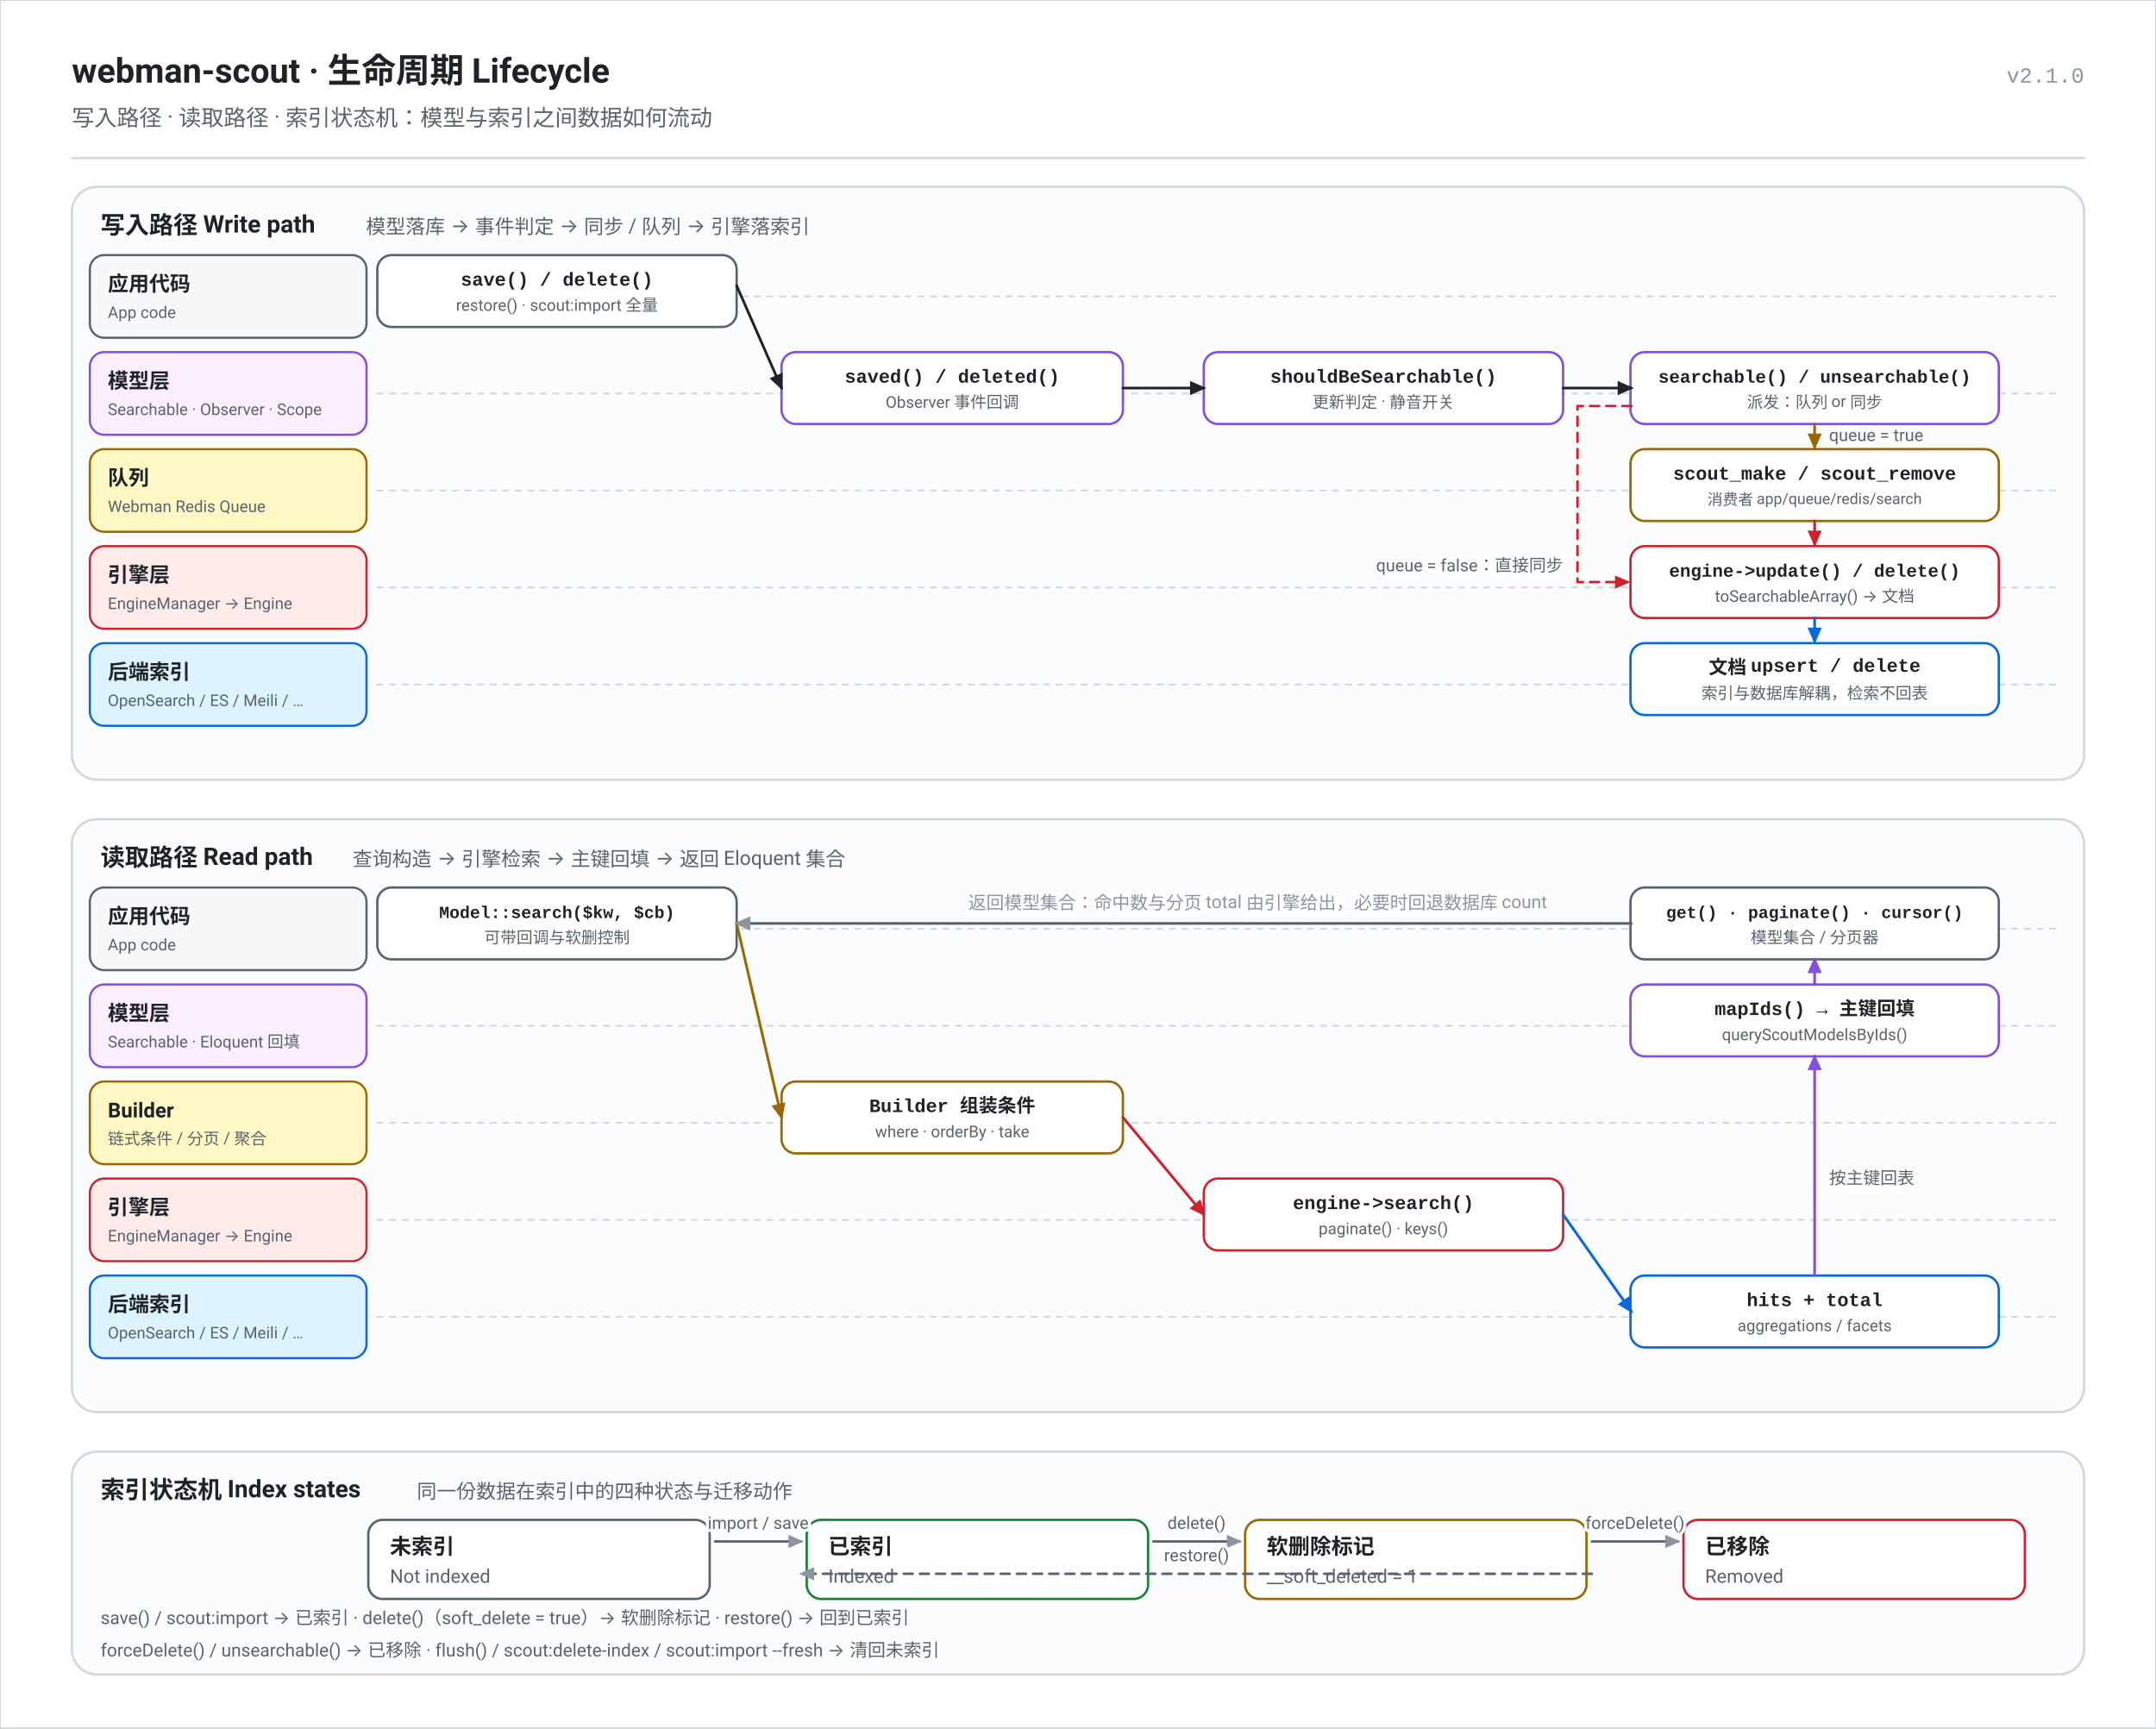
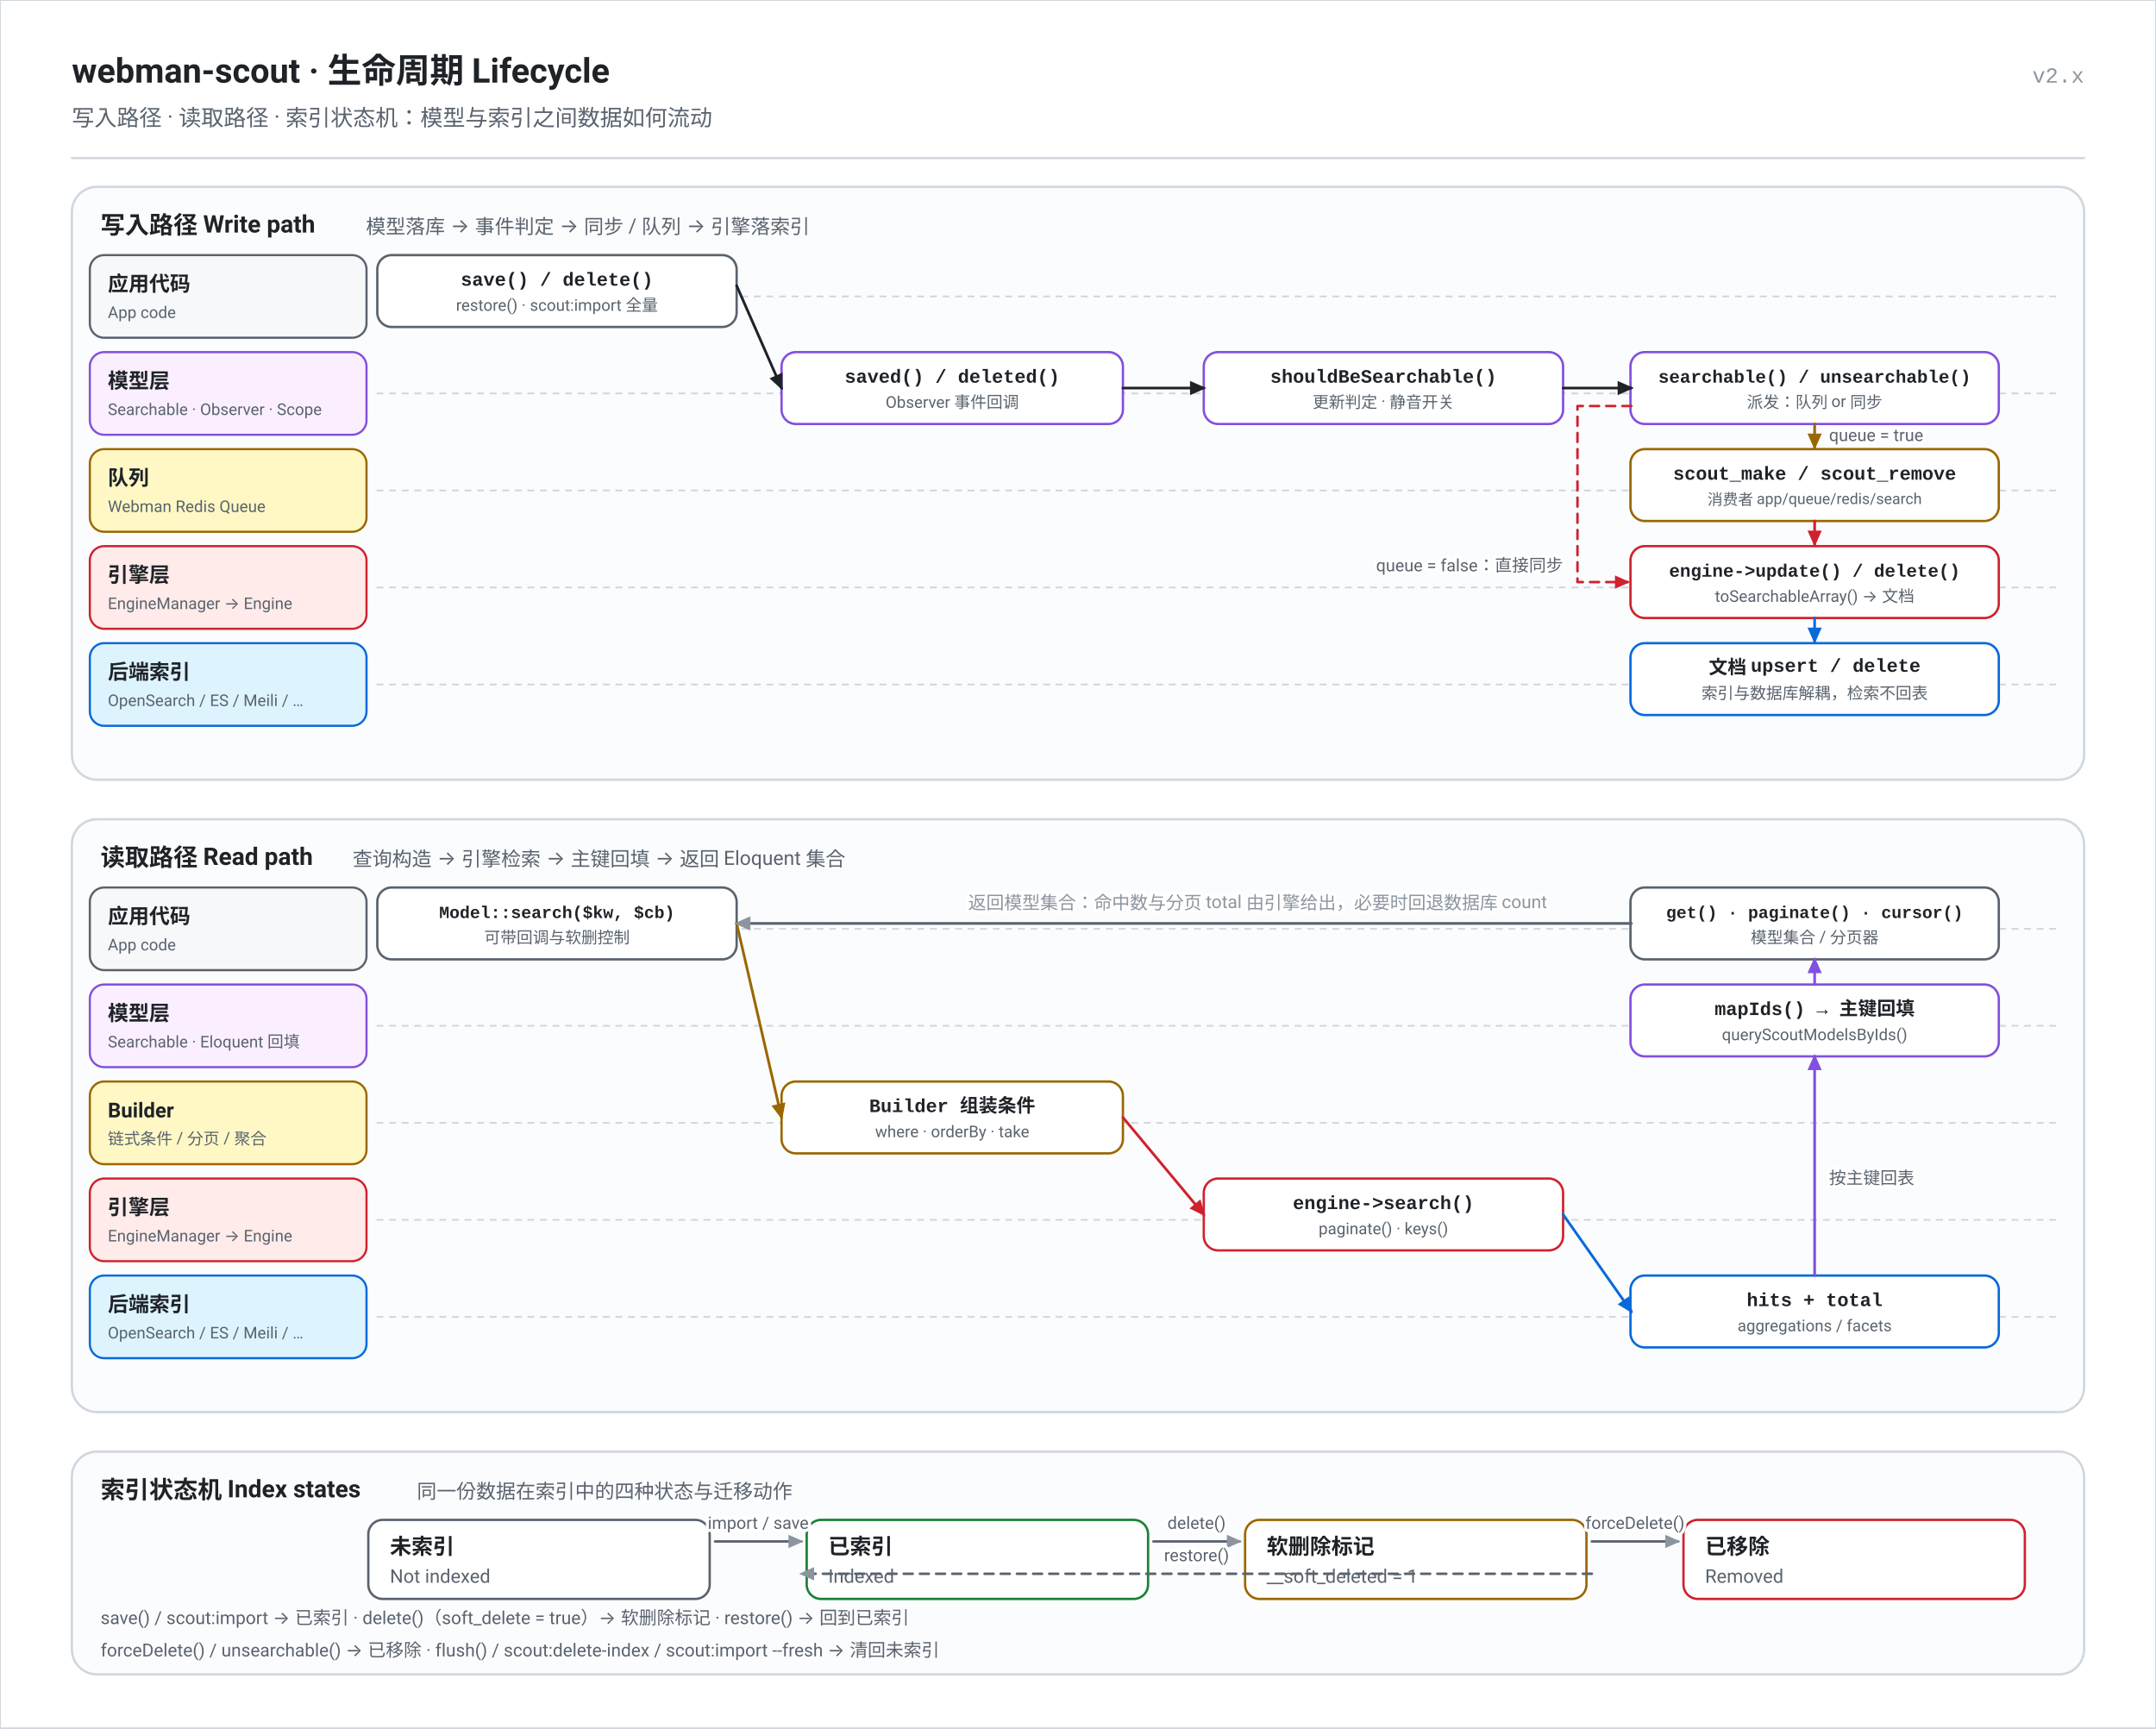
<svg xmlns="http://www.w3.org/2000/svg" width="1200" height="962" viewBox="0 0 1200 962" role="img">
  <defs>
    <marker id="ar-ink" viewBox="0 0 10 10" refX="8.5" refY="5" markerWidth="6" markerHeight="6" orient="auto-start-reverse">
      <path d="M0,0.6 L10,5 L0,9.4 z" fill="#1f2328" />
    </marker>
    <marker id="ar-blue" viewBox="0 0 10 10" refX="8.5" refY="5" markerWidth="6" markerHeight="6" orient="auto-start-reverse">
      <path d="M0,0.6 L10,5 L0,9.4 z" fill="#0969da" />
    </marker>
    <marker id="ar-green" viewBox="0 0 10 10" refX="8.5" refY="5" markerWidth="6" markerHeight="6" orient="auto-start-reverse">
      <path d="M0,0.6 L10,5 L0,9.4 z" fill="#1a7f37" />
    </marker>
    <marker id="ar-amber" viewBox="0 0 10 10" refX="8.5" refY="5" markerWidth="6" markerHeight="6" orient="auto-start-reverse">
      <path d="M0,0.6 L10,5 L0,9.4 z" fill="#9a6700" />
    </marker>
    <marker id="ar-purple" viewBox="0 0 10 10" refX="8.5" refY="5" markerWidth="6" markerHeight="6" orient="auto-start-reverse">
      <path d="M0,0.6 L10,5 L0,9.4 z" fill="#8250df" />
    </marker>
    <marker id="ar-mute" viewBox="0 0 10 10" refX="8.5" refY="5" markerWidth="6" markerHeight="6" orient="auto-start-reverse">
      <path d="M0,0.6 L10,5 L0,9.4 z" fill="#8c959f" />
    </marker>
    <marker id="ar-teal" viewBox="0 0 10 10" refX="8.5" refY="5" markerWidth="6" markerHeight="6" orient="auto-start-reverse">
      <path d="M0,0.6 L10,5 L0,9.4 z" fill="#0f766e" />
    </marker>
    <marker id="ar-rose" viewBox="0 0 10 10" refX="8.5" refY="5" markerWidth="6" markerHeight="6" orient="auto-start-reverse">
      <path d="M0,0.6 L10,5 L0,9.4 z" fill="#cf222e" />
    </marker>
    <marker id="ar-slate" viewBox="0 0 10 10" refX="8.5" refY="5" markerWidth="6" markerHeight="6" orient="auto-start-reverse">
      <path d="M0,0.6 L10,5 L0,9.4 z" fill="#59636e" />
    </marker>
  </defs>
  <rect x="0" y="0" width="1200" height="962" rx="0" fill="#ffffff" stroke="#d0d7de" stroke-width="1" />
  <text x="40" y="46" font-family="ui-sans-serif,-apple-system,'Segoe UI',Roboto,'Helvetica Neue','PingFang SC','Hiragino Sans GB','Microsoft YaHei',sans-serif" font-size="19" fill="#1f2328" font-weight="700">webman-scout · 生命周期 Lifecycle</text>
  <text x="40" y="70" font-family="ui-sans-serif,-apple-system,'Segoe UI',Roboto,'Helvetica Neue','PingFang SC','Hiragino Sans GB','Microsoft YaHei',sans-serif" font-size="12.5" fill="#59636e" font-weight="400">写入路径 · 读取路径 · 索引状态机：模型与索引之间数据如何流动</text>
-   <text x="1160" y="46" font-family="ui-monospace,SFMono-Regular,'SF Mono',Menlo,Consolas,'Liberation Mono',monospace" font-size="12" fill="#8c959f" font-weight="500" text-anchor="end">v2.1.0</text>
+   <text x="1160" y="46" font-family="ui-monospace,SFMono-Regular,'SF Mono',Menlo,Consolas,'Liberation Mono',monospace" font-size="12" fill="#8c959f" font-weight="500" text-anchor="end">v2.x</text>
  <line x1="40" y1="88" x2="1160" y2="88" stroke="#d0d7de" stroke-width="1.2" stroke-linecap="round" />
  <rect x="40" y="104" width="1120" height="330" rx="14" fill="#fbfcfd" stroke="#d0d7de" stroke-width="1.3" />
  <text x="56" y="130" font-family="ui-sans-serif,-apple-system,'Segoe UI',Roboto,'Helvetica Neue','PingFang SC','Hiragino Sans GB','Microsoft YaHei',sans-serif" font-size="13.5" fill="#1f2328" font-weight="700">写入路径 Write path</text>
  <text x="203.675" y="130" font-family="ui-sans-serif,-apple-system,'Segoe UI',Roboto,'Helvetica Neue','PingFang SC','Hiragino Sans GB','Microsoft YaHei',sans-serif" font-size="11" fill="#59636e" font-weight="400">模型落库 → 事件判定 → 同步 / 队列 → 引擎落索引</text>
  <rect x="50" y="142" width="154" height="46" rx="8" fill="#f6f8fa" stroke="#59636e" stroke-width="1.2" />
  <text x="60" y="162" font-family="ui-sans-serif,-apple-system,'Segoe UI',Roboto,'Helvetica Neue','PingFang SC','Hiragino Sans GB','Microsoft YaHei',sans-serif" font-size="11.5" fill="#1f2328" font-weight="600">应用代码</text>
  <text x="60" y="177" font-family="ui-sans-serif,-apple-system,'Segoe UI',Roboto,'Helvetica Neue','PingFang SC','Hiragino Sans GB','Microsoft YaHei',sans-serif" font-size="9" fill="#59636e" font-weight="400">App code</text>
  <line x1="210" y1="165" x2="1146" y2="165" stroke="#d0d7de" stroke-width="1" stroke-linecap="round" stroke-dasharray="3 4" />
  <rect x="50" y="196" width="154" height="46" rx="8" fill="#fbefff" stroke="#8250df" stroke-width="1.2" />
  <text x="60" y="216" font-family="ui-sans-serif,-apple-system,'Segoe UI',Roboto,'Helvetica Neue','PingFang SC','Hiragino Sans GB','Microsoft YaHei',sans-serif" font-size="11.5" fill="#1f2328" font-weight="600">模型层</text>
  <text x="60" y="231" font-family="ui-sans-serif,-apple-system,'Segoe UI',Roboto,'Helvetica Neue','PingFang SC','Hiragino Sans GB','Microsoft YaHei',sans-serif" font-size="9" fill="#59636e" font-weight="400">Searchable · Observer · Scope</text>
  <line x1="210" y1="219" x2="1146" y2="219" stroke="#d0d7de" stroke-width="1" stroke-linecap="round" stroke-dasharray="3 4" />
  <rect x="50" y="250" width="154" height="46" rx="8" fill="#fff8c5" stroke="#9a6700" stroke-width="1.2" />
  <text x="60" y="270" font-family="ui-sans-serif,-apple-system,'Segoe UI',Roboto,'Helvetica Neue','PingFang SC','Hiragino Sans GB','Microsoft YaHei',sans-serif" font-size="11.5" fill="#1f2328" font-weight="600">队列</text>
  <text x="60" y="285" font-family="ui-sans-serif,-apple-system,'Segoe UI',Roboto,'Helvetica Neue','PingFang SC','Hiragino Sans GB','Microsoft YaHei',sans-serif" font-size="9" fill="#59636e" font-weight="400">Webman Redis Queue</text>
  <line x1="210" y1="273" x2="1146" y2="273" stroke="#d0d7de" stroke-width="1" stroke-linecap="round" stroke-dasharray="3 4" />
  <rect x="50" y="304" width="154" height="46" rx="8" fill="#ffebe9" stroke="#cf222e" stroke-width="1.2" />
  <text x="60" y="324" font-family="ui-sans-serif,-apple-system,'Segoe UI',Roboto,'Helvetica Neue','PingFang SC','Hiragino Sans GB','Microsoft YaHei',sans-serif" font-size="11.5" fill="#1f2328" font-weight="600">引擎层</text>
  <text x="60" y="339" font-family="ui-sans-serif,-apple-system,'Segoe UI',Roboto,'Helvetica Neue','PingFang SC','Hiragino Sans GB','Microsoft YaHei',sans-serif" font-size="9" fill="#59636e" font-weight="400">EngineManager → Engine</text>
  <line x1="210" y1="327" x2="1146" y2="327" stroke="#d0d7de" stroke-width="1" stroke-linecap="round" stroke-dasharray="3 4" />
  <rect x="50" y="358" width="154" height="46" rx="8" fill="#ddf4ff" stroke="#0969da" stroke-width="1.2" />
  <text x="60" y="378" font-family="ui-sans-serif,-apple-system,'Segoe UI',Roboto,'Helvetica Neue','PingFang SC','Hiragino Sans GB','Microsoft YaHei',sans-serif" font-size="11.5" fill="#1f2328" font-weight="600">后端索引</text>
  <text x="60" y="393" font-family="ui-sans-serif,-apple-system,'Segoe UI',Roboto,'Helvetica Neue','PingFang SC','Hiragino Sans GB','Microsoft YaHei',sans-serif" font-size="9" fill="#59636e" font-weight="400">OpenSearch / ES / Meili / …</text>
  <line x1="210" y1="381" x2="1146" y2="381" stroke="#d0d7de" stroke-width="1" stroke-linecap="round" stroke-dasharray="3 4" />
  <rect x="210.0" y="142" width="200" height="40" rx="8" fill="#ffffff" stroke="#59636e" stroke-width="1.3" />
  <text x="310" y="159" font-family="ui-monospace,SFMono-Regular,'SF Mono',Menlo,Consolas,'Liberation Mono',monospace" font-size="10.5" fill="#1f2328" font-weight="600" text-anchor="middle">save() / delete()</text>
  <text x="310" y="173" font-family="ui-sans-serif,-apple-system,'Segoe UI',Roboto,'Helvetica Neue','PingFang SC','Hiragino Sans GB','Microsoft YaHei',sans-serif" font-size="9" fill="#59636e" font-weight="400" text-anchor="middle">restore() · scout:import 全量</text>
  <rect x="435.0" y="196" width="190" height="40" rx="8" fill="#ffffff" stroke="#8250df" stroke-width="1.3" />
  <text x="530" y="213" font-family="ui-monospace,SFMono-Regular,'SF Mono',Menlo,Consolas,'Liberation Mono',monospace" font-size="10.5" fill="#1f2328" font-weight="600" text-anchor="middle">saved() / deleted()</text>
  <text x="530" y="227" font-family="ui-sans-serif,-apple-system,'Segoe UI',Roboto,'Helvetica Neue','PingFang SC','Hiragino Sans GB','Microsoft YaHei',sans-serif" font-size="9" fill="#59636e" font-weight="400" text-anchor="middle">Observer 事件回调</text>
  <rect x="670.0" y="196" width="200" height="40" rx="8" fill="#ffffff" stroke="#8250df" stroke-width="1.3" />
  <text x="770" y="213" font-family="ui-monospace,SFMono-Regular,'SF Mono',Menlo,Consolas,'Liberation Mono',monospace" font-size="10.5" fill="#1f2328" font-weight="600" text-anchor="middle">shouldBeSearchable()</text>
  <text x="770" y="227" font-family="ui-sans-serif,-apple-system,'Segoe UI',Roboto,'Helvetica Neue','PingFang SC','Hiragino Sans GB','Microsoft YaHei',sans-serif" font-size="9" fill="#59636e" font-weight="400" text-anchor="middle">更新判定 · 静音开关</text>
  <rect x="907.5" y="196" width="205" height="40" rx="8" fill="#ffffff" stroke="#8250df" stroke-width="1.3" />
  <text x="1010" y="213" font-family="ui-monospace,SFMono-Regular,'SF Mono',Menlo,Consolas,'Liberation Mono',monospace" font-size="10" fill="#1f2328" font-weight="600" text-anchor="middle">searchable() / unsearchable()</text>
  <text x="1010" y="227" font-family="ui-sans-serif,-apple-system,'Segoe UI',Roboto,'Helvetica Neue','PingFang SC','Hiragino Sans GB','Microsoft YaHei',sans-serif" font-size="9" fill="#59636e" font-weight="400" text-anchor="middle">派发：队列 or 同步</text>
  <rect x="907.5" y="250" width="205" height="40" rx="8" fill="#ffffff" stroke="#9a6700" stroke-width="1.3" />
  <text x="1010" y="267" font-family="ui-monospace,SFMono-Regular,'SF Mono',Menlo,Consolas,'Liberation Mono',monospace" font-size="10.5" fill="#1f2328" font-weight="600" text-anchor="middle">scout_make / scout_remove</text>
  <text x="1010" y="281" font-family="ui-sans-serif,-apple-system,'Segoe UI',Roboto,'Helvetica Neue','PingFang SC','Hiragino Sans GB','Microsoft YaHei',sans-serif" font-size="8.5" fill="#59636e" font-weight="400" text-anchor="middle">消费者 app/queue/redis/search</text>
  <rect x="907.5" y="304" width="205" height="40" rx="8" fill="#ffffff" stroke="#cf222e" stroke-width="1.3" />
  <text x="1010" y="321" font-family="ui-monospace,SFMono-Regular,'SF Mono',Menlo,Consolas,'Liberation Mono',monospace" font-size="10" fill="#1f2328" font-weight="600" text-anchor="middle">engine-&gt;update() / delete()</text>
  <text x="1010" y="335" font-family="ui-sans-serif,-apple-system,'Segoe UI',Roboto,'Helvetica Neue','PingFang SC','Hiragino Sans GB','Microsoft YaHei',sans-serif" font-size="9" fill="#59636e" font-weight="400" text-anchor="middle">toSearchableArray() → 文档</text>
  <rect x="907.5" y="358" width="205" height="40" rx="8" fill="#ffffff" stroke="#0969da" stroke-width="1.3" />
  <text x="1010" y="375" font-family="ui-monospace,SFMono-Regular,'SF Mono',Menlo,Consolas,'Liberation Mono',monospace" font-size="10.5" fill="#1f2328" font-weight="600" text-anchor="middle">文档 upsert / delete</text>
  <text x="1010" y="389" font-family="ui-sans-serif,-apple-system,'Segoe UI',Roboto,'Helvetica Neue','PingFang SC','Hiragino Sans GB','Microsoft YaHei',sans-serif" font-size="9" fill="#59636e" font-weight="400" text-anchor="middle">索引与数据库解耦，检索不回表</text>
  <line x1="410" y1="159" x2="435" y2="216" stroke="#1f2328" stroke-width="1.5" stroke-linecap="round" marker-end="url(#ar-ink)" />
  <line x1="625" y1="216" x2="670" y2="216" stroke="#1f2328" stroke-width="1.5" stroke-linecap="round" marker-end="url(#ar-ink)" />
  <line x1="870" y1="216" x2="908" y2="216" stroke="#1f2328" stroke-width="1.5" stroke-linecap="round" marker-end="url(#ar-ink)" />
  <line x1="1010" y1="236" x2="1010" y2="249" stroke="#9a6700" stroke-width="1.5" stroke-linecap="round" marker-end="url(#ar-amber)" />
  <text x="1018" y="245.5" font-family="ui-sans-serif,-apple-system,'Segoe UI',Roboto,'Helvetica Neue','PingFang SC','Hiragino Sans GB','Microsoft YaHei',sans-serif" font-size="9.5" fill="#59636e" font-weight="400" paint-order="stroke" stroke="#ffffff" stroke-width="3.5" stroke-linejoin="round">queue = true</text>
  <line x1="1010" y1="290" x2="1010" y2="303" stroke="#cf222e" stroke-width="1.5" stroke-linecap="round" marker-end="url(#ar-rose)" />
  <line x1="1010" y1="344" x2="1010" y2="357" stroke="#0969da" stroke-width="1.5" stroke-linecap="round" marker-end="url(#ar-blue)" />
  <path d="M 908 226 L 878 226 L 878 324 L 906 324" fill="none" stroke="#cf222e" stroke-width="1.4" stroke-linecap="round" stroke-linejoin="round" stroke-dasharray="5 4" marker-end="url(#ar-rose)" />
  <text x="870" y="318" font-family="ui-sans-serif,-apple-system,'Segoe UI',Roboto,'Helvetica Neue','PingFang SC','Hiragino Sans GB','Microsoft YaHei',sans-serif" font-size="9.5" fill="#59636e" font-weight="400" text-anchor="end" paint-order="stroke" stroke="#ffffff" stroke-width="3.5" stroke-linejoin="round">queue = false：直接同步</text>
  <rect x="40" y="456" width="1120" height="330" rx="14" fill="#fbfcfd" stroke="#d0d7de" stroke-width="1.3" />
  <text x="56" y="482" font-family="ui-sans-serif,-apple-system,'Segoe UI',Roboto,'Helvetica Neue','PingFang SC','Hiragino Sans GB','Microsoft YaHei',sans-serif" font-size="13.5" fill="#1f2328" font-weight="700">读取路径 Read path</text>
  <text x="196.25" y="482" font-family="ui-sans-serif,-apple-system,'Segoe UI',Roboto,'Helvetica Neue','PingFang SC','Hiragino Sans GB','Microsoft YaHei',sans-serif" font-size="11" fill="#59636e" font-weight="400">查询构造 → 引擎检索 → 主键回填 → 返回 Eloquent 集合</text>
  <rect x="50" y="494" width="154" height="46" rx="8" fill="#f6f8fa" stroke="#59636e" stroke-width="1.2" />
  <text x="60" y="514" font-family="ui-sans-serif,-apple-system,'Segoe UI',Roboto,'Helvetica Neue','PingFang SC','Hiragino Sans GB','Microsoft YaHei',sans-serif" font-size="11.5" fill="#1f2328" font-weight="600">应用代码</text>
  <text x="60" y="529" font-family="ui-sans-serif,-apple-system,'Segoe UI',Roboto,'Helvetica Neue','PingFang SC','Hiragino Sans GB','Microsoft YaHei',sans-serif" font-size="9" fill="#59636e" font-weight="400">App code</text>
  <line x1="210" y1="517" x2="1146" y2="517" stroke="#d0d7de" stroke-width="1" stroke-linecap="round" stroke-dasharray="3 4" />
  <rect x="50" y="548" width="154" height="46" rx="8" fill="#fbefff" stroke="#8250df" stroke-width="1.2" />
  <text x="60" y="568" font-family="ui-sans-serif,-apple-system,'Segoe UI',Roboto,'Helvetica Neue','PingFang SC','Hiragino Sans GB','Microsoft YaHei',sans-serif" font-size="11.5" fill="#1f2328" font-weight="600">模型层</text>
  <text x="60" y="583" font-family="ui-sans-serif,-apple-system,'Segoe UI',Roboto,'Helvetica Neue','PingFang SC','Hiragino Sans GB','Microsoft YaHei',sans-serif" font-size="9" fill="#59636e" font-weight="400">Searchable · Eloquent 回填</text>
  <line x1="210" y1="571" x2="1146" y2="571" stroke="#d0d7de" stroke-width="1" stroke-linecap="round" stroke-dasharray="3 4" />
  <rect x="50" y="602" width="154" height="46" rx="8" fill="#fff8c5" stroke="#9a6700" stroke-width="1.2" />
  <text x="60" y="622" font-family="ui-sans-serif,-apple-system,'Segoe UI',Roboto,'Helvetica Neue','PingFang SC','Hiragino Sans GB','Microsoft YaHei',sans-serif" font-size="11.5" fill="#1f2328" font-weight="600">Builder</text>
  <text x="60" y="637" font-family="ui-sans-serif,-apple-system,'Segoe UI',Roboto,'Helvetica Neue','PingFang SC','Hiragino Sans GB','Microsoft YaHei',sans-serif" font-size="9" fill="#59636e" font-weight="400">链式条件 / 分页 / 聚合</text>
  <line x1="210" y1="625" x2="1146" y2="625" stroke="#d0d7de" stroke-width="1" stroke-linecap="round" stroke-dasharray="3 4" />
  <rect x="50" y="656" width="154" height="46" rx="8" fill="#ffebe9" stroke="#cf222e" stroke-width="1.2" />
  <text x="60" y="676" font-family="ui-sans-serif,-apple-system,'Segoe UI',Roboto,'Helvetica Neue','PingFang SC','Hiragino Sans GB','Microsoft YaHei',sans-serif" font-size="11.5" fill="#1f2328" font-weight="600">引擎层</text>
  <text x="60" y="691" font-family="ui-sans-serif,-apple-system,'Segoe UI',Roboto,'Helvetica Neue','PingFang SC','Hiragino Sans GB','Microsoft YaHei',sans-serif" font-size="9" fill="#59636e" font-weight="400">EngineManager → Engine</text>
  <line x1="210" y1="679" x2="1146" y2="679" stroke="#d0d7de" stroke-width="1" stroke-linecap="round" stroke-dasharray="3 4" />
  <rect x="50" y="710" width="154" height="46" rx="8" fill="#ddf4ff" stroke="#0969da" stroke-width="1.2" />
  <text x="60" y="730" font-family="ui-sans-serif,-apple-system,'Segoe UI',Roboto,'Helvetica Neue','PingFang SC','Hiragino Sans GB','Microsoft YaHei',sans-serif" font-size="11.5" fill="#1f2328" font-weight="600">后端索引</text>
  <text x="60" y="745" font-family="ui-sans-serif,-apple-system,'Segoe UI',Roboto,'Helvetica Neue','PingFang SC','Hiragino Sans GB','Microsoft YaHei',sans-serif" font-size="9" fill="#59636e" font-weight="400">OpenSearch / ES / Meili / …</text>
  <line x1="210" y1="733" x2="1146" y2="733" stroke="#d0d7de" stroke-width="1" stroke-linecap="round" stroke-dasharray="3 4" />
  <rect x="210.0" y="494" width="200" height="40" rx="8" fill="#ffffff" stroke="#59636e" stroke-width="1.3" />
  <text x="310" y="511" font-family="ui-monospace,SFMono-Regular,'SF Mono',Menlo,Consolas,'Liberation Mono',monospace" font-size="9.5" fill="#1f2328" font-weight="600" text-anchor="middle">Model::search($kw, $cb)</text>
  <text x="310" y="525" font-family="ui-sans-serif,-apple-system,'Segoe UI',Roboto,'Helvetica Neue','PingFang SC','Hiragino Sans GB','Microsoft YaHei',sans-serif" font-size="9" fill="#59636e" font-weight="400" text-anchor="middle">可带回调与软删控制</text>
  <rect x="435.0" y="602" width="190" height="40" rx="8" fill="#ffffff" stroke="#9a6700" stroke-width="1.3" />
  <text x="530" y="619" font-family="ui-monospace,SFMono-Regular,'SF Mono',Menlo,Consolas,'Liberation Mono',monospace" font-size="10.5" fill="#1f2328" font-weight="600" text-anchor="middle">Builder 组装条件</text>
  <text x="530" y="633" font-family="ui-sans-serif,-apple-system,'Segoe UI',Roboto,'Helvetica Neue','PingFang SC','Hiragino Sans GB','Microsoft YaHei',sans-serif" font-size="9" fill="#59636e" font-weight="400" text-anchor="middle">where · orderBy · take</text>
  <rect x="670.0" y="656" width="200" height="40" rx="8" fill="#ffffff" stroke="#cf222e" stroke-width="1.3" />
  <text x="770" y="673" font-family="ui-monospace,SFMono-Regular,'SF Mono',Menlo,Consolas,'Liberation Mono',monospace" font-size="10.5" fill="#1f2328" font-weight="600" text-anchor="middle">engine-&gt;search()</text>
  <text x="770" y="687" font-family="ui-sans-serif,-apple-system,'Segoe UI',Roboto,'Helvetica Neue','PingFang SC','Hiragino Sans GB','Microsoft YaHei',sans-serif" font-size="9" fill="#59636e" font-weight="400" text-anchor="middle">paginate() · keys()</text>
  <rect x="907.5" y="710" width="205" height="40" rx="8" fill="#ffffff" stroke="#0969da" stroke-width="1.3" />
  <text x="1010" y="727" font-family="ui-monospace,SFMono-Regular,'SF Mono',Menlo,Consolas,'Liberation Mono',monospace" font-size="10.5" fill="#1f2328" font-weight="600" text-anchor="middle">hits + total</text>
  <text x="1010" y="741" font-family="ui-sans-serif,-apple-system,'Segoe UI',Roboto,'Helvetica Neue','PingFang SC','Hiragino Sans GB','Microsoft YaHei',sans-serif" font-size="9" fill="#59636e" font-weight="400" text-anchor="middle">aggregations / facets</text>
  <rect x="907.5" y="548" width="205" height="40" rx="8" fill="#ffffff" stroke="#8250df" stroke-width="1.3" />
  <text x="1010" y="565" font-family="ui-monospace,SFMono-Regular,'SF Mono',Menlo,Consolas,'Liberation Mono',monospace" font-size="10.5" fill="#1f2328" font-weight="600" text-anchor="middle">mapIds() → 主键回填</text>
  <text x="1010" y="579" font-family="ui-sans-serif,-apple-system,'Segoe UI',Roboto,'Helvetica Neue','PingFang SC','Hiragino Sans GB','Microsoft YaHei',sans-serif" font-size="9" fill="#59636e" font-weight="400" text-anchor="middle">queryScoutModelsByIds()</text>
  <rect x="907.5" y="494" width="205" height="40" rx="8" fill="#ffffff" stroke="#59636e" stroke-width="1.3" />
  <text x="1010" y="511" font-family="ui-monospace,SFMono-Regular,'SF Mono',Menlo,Consolas,'Liberation Mono',monospace" font-size="9.5" fill="#1f2328" font-weight="600" text-anchor="middle">get() · paginate() · cursor()</text>
  <text x="1010" y="525" font-family="ui-sans-serif,-apple-system,'Segoe UI',Roboto,'Helvetica Neue','PingFang SC','Hiragino Sans GB','Microsoft YaHei',sans-serif" font-size="9" fill="#59636e" font-weight="400" text-anchor="middle">模型集合 / 分页器</text>
  <line x1="410" y1="514" x2="435" y2="622" stroke="#9a6700" stroke-width="1.5" stroke-linecap="round" marker-end="url(#ar-amber)" />
  <line x1="625" y1="622" x2="670" y2="676" stroke="#cf222e" stroke-width="1.5" stroke-linecap="round" marker-end="url(#ar-rose)" />
  <line x1="870" y1="676" x2="908" y2="730" stroke="#0969da" stroke-width="1.5" stroke-linecap="round" marker-end="url(#ar-blue)" />
  <line x1="1010" y1="710" x2="1010" y2="588" stroke="#8250df" stroke-width="1.5" stroke-linecap="round" marker-end="url(#ar-purple)" />
  <line x1="1010" y1="548" x2="1010" y2="534" stroke="#8250df" stroke-width="1.5" stroke-linecap="round" marker-end="url(#ar-purple)" />
  <text x="1018" y="659" font-family="ui-sans-serif,-apple-system,'Segoe UI',Roboto,'Helvetica Neue','PingFang SC','Hiragino Sans GB','Microsoft YaHei',sans-serif" font-size="9.5" fill="#59636e" font-weight="400" paint-order="stroke" stroke="#ffffff" stroke-width="3.5" stroke-linejoin="round">按主键回表</text>
  <line x1="908" y1="514" x2="410" y2="514" stroke="#59636e" stroke-width="1.5" stroke-linecap="round" marker-end="url(#ar-mute)" />
  <text x="700" y="506" font-family="ui-sans-serif,-apple-system,'Segoe UI',Roboto,'Helvetica Neue','PingFang SC','Hiragino Sans GB','Microsoft YaHei',sans-serif" font-size="10" fill="#8c959f" font-weight="400" text-anchor="middle" paint-order="stroke" stroke="#ffffff" stroke-width="3.5" stroke-linejoin="round">返回模型集合：命中数与分页 total 由引擎给出，必要时回退数据库 count</text>
  <rect x="40" y="808" width="1120" height="124" rx="14" fill="#fbfcfd" stroke="#d0d7de" stroke-width="1.3" />
  <text x="56" y="834" font-family="ui-sans-serif,-apple-system,'Segoe UI',Roboto,'Helvetica Neue','PingFang SC','Hiragino Sans GB','Microsoft YaHei',sans-serif" font-size="13.5" fill="#1f2328" font-weight="700">索引状态机 Index states</text>
  <text x="232.025" y="834" font-family="ui-sans-serif,-apple-system,'Segoe UI',Roboto,'Helvetica Neue','PingFang SC','Hiragino Sans GB','Microsoft YaHei',sans-serif" font-size="11" fill="#59636e" font-weight="400">同一份数据在索引中的四种状态与迁移动作</text>
  <rect x="205.0" y="846" width="190" height="44" rx="8" fill="#ffffff" stroke="#59636e" stroke-width="1.3" />
  <text x="217.0" y="865.0" font-family="ui-sans-serif,-apple-system,'Segoe UI',Roboto,'Helvetica Neue','PingFang SC','Hiragino Sans GB','Microsoft YaHei',sans-serif" font-size="12" fill="#1f2328" font-weight="600">未索引</text>
  <text x="217.0" y="881.0" font-family="ui-sans-serif,-apple-system,'Segoe UI',Roboto,'Helvetica Neue','PingFang SC','Hiragino Sans GB','Microsoft YaHei',sans-serif" font-size="10.5" fill="#59636e" font-weight="400">Not indexed</text>
  <rect x="449.0" y="846" width="190" height="44" rx="8" fill="#ffffff" stroke="#1a7f37" stroke-width="1.3" />
  <text x="461.0" y="865.0" font-family="ui-sans-serif,-apple-system,'Segoe UI',Roboto,'Helvetica Neue','PingFang SC','Hiragino Sans GB','Microsoft YaHei',sans-serif" font-size="12" fill="#1f2328" font-weight="600">已索引</text>
  <text x="461.0" y="881.0" font-family="ui-sans-serif,-apple-system,'Segoe UI',Roboto,'Helvetica Neue','PingFang SC','Hiragino Sans GB','Microsoft YaHei',sans-serif" font-size="10.5" fill="#59636e" font-weight="400">Indexed</text>
  <rect x="693.0" y="846" width="190" height="44" rx="8" fill="#ffffff" stroke="#9a6700" stroke-width="1.3" />
  <text x="705.0" y="865.0" font-family="ui-sans-serif,-apple-system,'Segoe UI',Roboto,'Helvetica Neue','PingFang SC','Hiragino Sans GB','Microsoft YaHei',sans-serif" font-size="12" fill="#1f2328" font-weight="600">软删除标记</text>
  <text x="705.0" y="881.0" font-family="ui-sans-serif,-apple-system,'Segoe UI',Roboto,'Helvetica Neue','PingFang SC','Hiragino Sans GB','Microsoft YaHei',sans-serif" font-size="10.5" fill="#59636e" font-weight="400">__soft_deleted = 1</text>
  <rect x="937.0" y="846" width="190" height="44" rx="8" fill="#ffffff" stroke="#cf222e" stroke-width="1.3" />
  <text x="949.0" y="865.0" font-family="ui-sans-serif,-apple-system,'Segoe UI',Roboto,'Helvetica Neue','PingFang SC','Hiragino Sans GB','Microsoft YaHei',sans-serif" font-size="12" fill="#1f2328" font-weight="600">已移除</text>
  <text x="949.0" y="881.0" font-family="ui-sans-serif,-apple-system,'Segoe UI',Roboto,'Helvetica Neue','PingFang SC','Hiragino Sans GB','Microsoft YaHei',sans-serif" font-size="10.5" fill="#59636e" font-weight="400">Removed</text>
  <line x1="398.0" y1="858" x2="446.0" y2="858" stroke="#59636e" stroke-width="1.4" stroke-linecap="round" marker-end="url(#ar-mute)" />
  <text x="422.0" y="851" font-family="ui-sans-serif,-apple-system,'Segoe UI',Roboto,'Helvetica Neue','PingFang SC','Hiragino Sans GB','Microsoft YaHei',sans-serif" font-size="9.5" fill="#59636e" font-weight="400" text-anchor="middle" paint-order="stroke" stroke="#ffffff" stroke-width="3.5" stroke-linejoin="round">import / save</text>
  <line x1="642.0" y1="858" x2="690.0" y2="858" stroke="#59636e" stroke-width="1.4" stroke-linecap="round" marker-end="url(#ar-mute)" />
  <text x="666.0" y="851" font-family="ui-sans-serif,-apple-system,'Segoe UI',Roboto,'Helvetica Neue','PingFang SC','Hiragino Sans GB','Microsoft YaHei',sans-serif" font-size="9.5" fill="#59636e" font-weight="400" text-anchor="middle" paint-order="stroke" stroke="#ffffff" stroke-width="3.5" stroke-linejoin="round">delete()</text>
  <line x1="886.0" y1="858" x2="934.0" y2="858" stroke="#59636e" stroke-width="1.4" stroke-linecap="round" marker-end="url(#ar-mute)" />
  <text x="910.0" y="851" font-family="ui-sans-serif,-apple-system,'Segoe UI',Roboto,'Helvetica Neue','PingFang SC','Hiragino Sans GB','Microsoft YaHei',sans-serif" font-size="9.5" fill="#59636e" font-weight="400" text-anchor="middle" paint-order="stroke" stroke="#ffffff" stroke-width="3.5" stroke-linejoin="round">forceDelete()</text>
  <line x1="886.0" y1="876" x2="446.0" y2="876" stroke="#59636e" stroke-width="1.4" stroke-linecap="round" stroke-dasharray="5 4" marker-end="url(#ar-mute)" />
  <text x="666.0" y="869" font-family="ui-sans-serif,-apple-system,'Segoe UI',Roboto,'Helvetica Neue','PingFang SC','Hiragino Sans GB','Microsoft YaHei',sans-serif" font-size="9.5" fill="#59636e" font-weight="400" text-anchor="middle" paint-order="stroke" stroke="#ffffff" stroke-width="3.5" stroke-linejoin="round">restore()</text>
  <text x="56" y="904" font-family="ui-sans-serif,-apple-system,'Segoe UI',Roboto,'Helvetica Neue','PingFang SC','Hiragino Sans GB','Microsoft YaHei',sans-serif" font-size="10" fill="#59636e" font-weight="400">save() / scout:import → 已索引   ·   delete()（soft_delete = true）→ 软删除标记   ·   restore() → 回到已索引</text>
  <text x="56" y="922" font-family="ui-sans-serif,-apple-system,'Segoe UI',Roboto,'Helvetica Neue','PingFang SC','Hiragino Sans GB','Microsoft YaHei',sans-serif" font-size="10" fill="#59636e" font-weight="400">forceDelete() / unsearchable() → 已移除   ·   flush() / scout:delete-index / scout:import --fresh → 清回未索引</text>
</svg>
